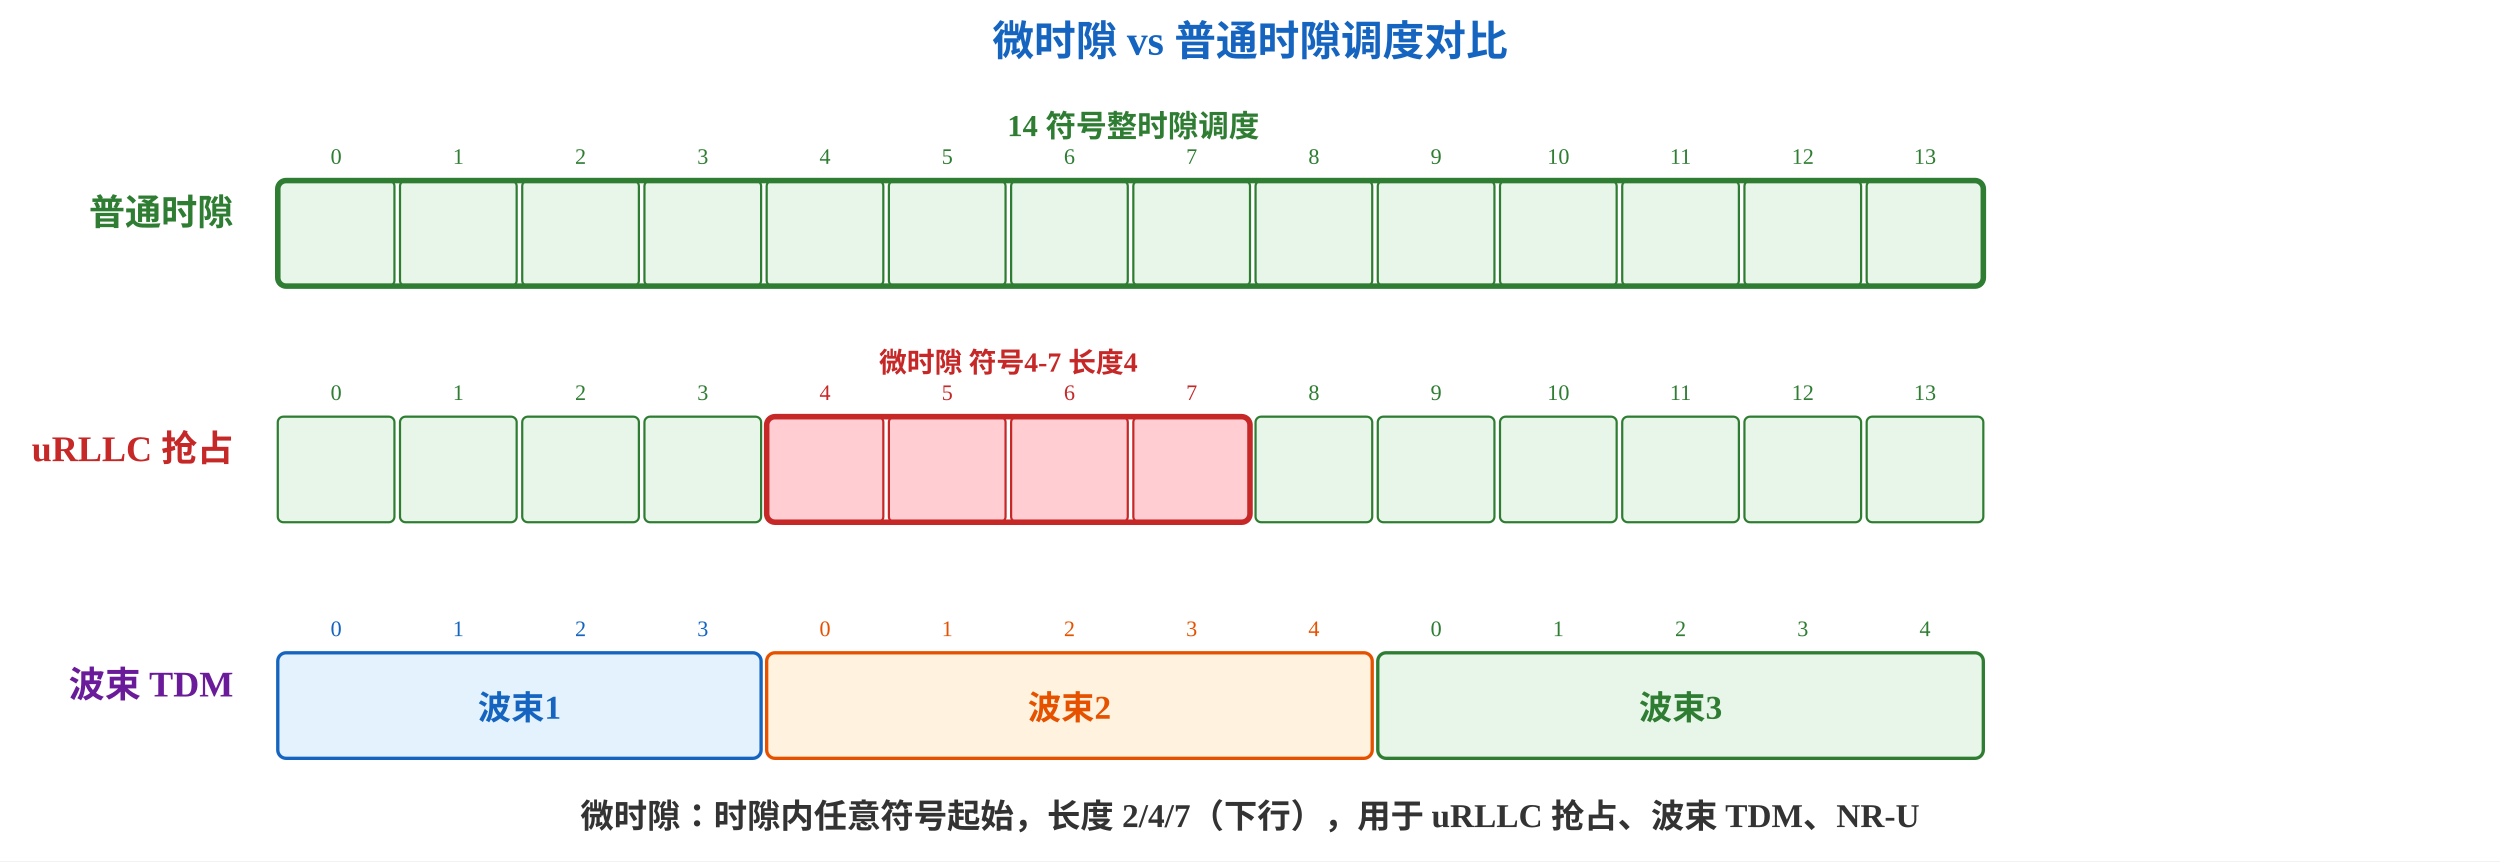
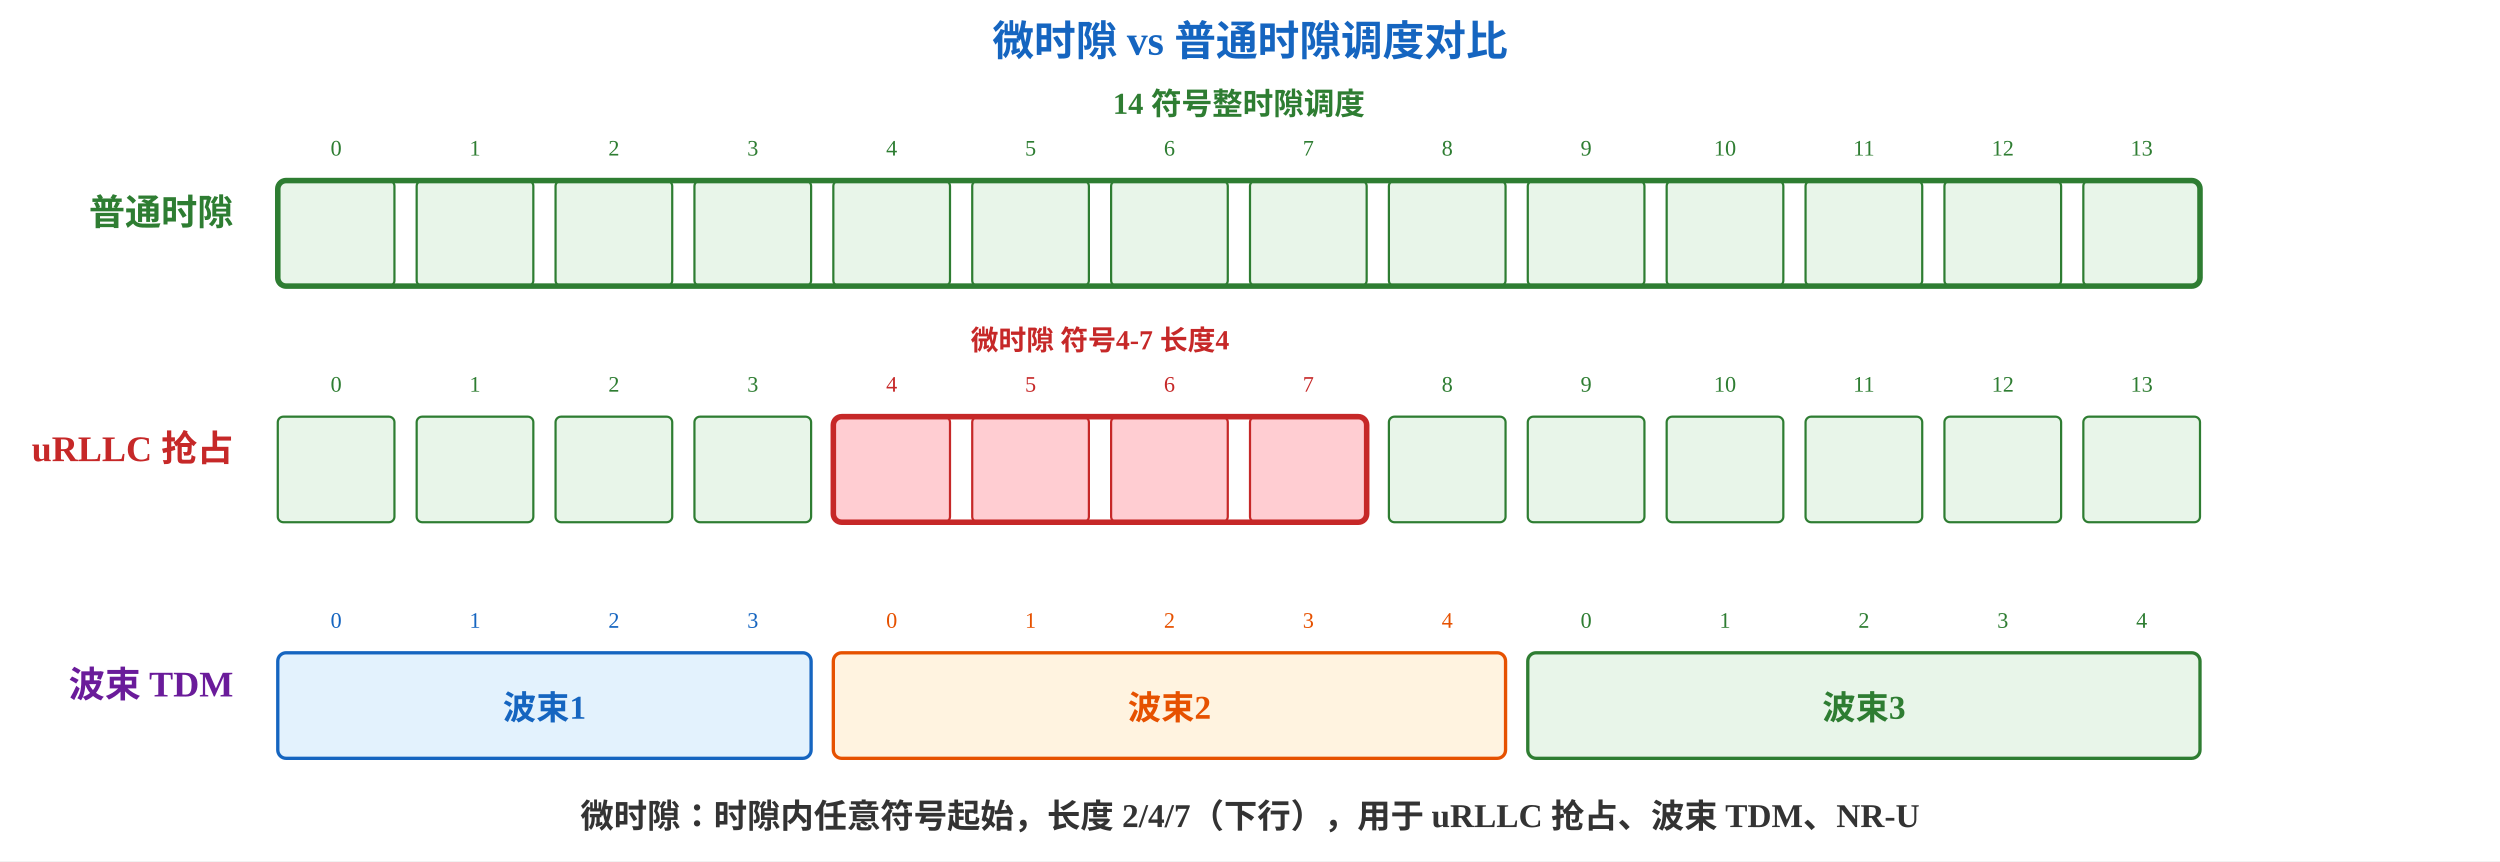
<svg xmlns="http://www.w3.org/2000/svg" width="900" height="310" viewBox="0 0 900 310">
  <rect width="900" height="310" fill="white" />
  <text x="450.0" y="20" text-anchor="middle" font-size="15" fill="#1565c0" font-weight="bold">微时隙 vs 普通时隙调度对比</text>
  <text x="84" y="81.0" text-anchor="end" font-size="13" fill="#2e7d32" font-weight="bold">普通时隙</text>
+   <text x="446" y="41" text-anchor="middle" font-size="11" fill="#2e7d32" font-weight="bold">14 符号整时隙调度</text>
  <rect x="100" y="65" width="42" height="38" rx="2" fill="#e8f5e9" stroke="#2e7d32" stroke-width="0.8" />
-   <text x="121.0" y="59" text-anchor="middle" font-size="8" fill="#2e7d32">0</text>
-   <rect x="144" y="65" width="42" height="38" rx="2" fill="#e8f5e9" stroke="#2e7d32" stroke-width="0.8" />
-   <text x="165.0" y="59" text-anchor="middle" font-size="8" fill="#2e7d32">1</text>
-   <rect x="188" y="65" width="42" height="38" rx="2" fill="#e8f5e9" stroke="#2e7d32" stroke-width="0.8" />
-   <text x="209.0" y="59" text-anchor="middle" font-size="8" fill="#2e7d32">2</text>
-   <rect x="232" y="65" width="42" height="38" rx="2" fill="#e8f5e9" stroke="#2e7d32" stroke-width="0.8" />
-   <text x="253.0" y="59" text-anchor="middle" font-size="8" fill="#2e7d32">3</text>
-   <rect x="276" y="65" width="42" height="38" rx="2" fill="#e8f5e9" stroke="#2e7d32" stroke-width="0.8" />
-   <text x="297.0" y="59" text-anchor="middle" font-size="8" fill="#2e7d32">4</text>
-   <rect x="320" y="65" width="42" height="38" rx="2" fill="#e8f5e9" stroke="#2e7d32" stroke-width="0.8" />
-   <text x="341.0" y="59" text-anchor="middle" font-size="8" fill="#2e7d32">5</text>
-   <rect x="364" y="65" width="42" height="38" rx="2" fill="#e8f5e9" stroke="#2e7d32" stroke-width="0.8" />
-   <text x="385.0" y="59" text-anchor="middle" font-size="8" fill="#2e7d32">6</text>
-   <rect x="408" y="65" width="42" height="38" rx="2" fill="#e8f5e9" stroke="#2e7d32" stroke-width="0.8" />
-   <text x="429.0" y="59" text-anchor="middle" font-size="8" fill="#2e7d32">7</text>
-   <rect x="452" y="65" width="42" height="38" rx="2" fill="#e8f5e9" stroke="#2e7d32" stroke-width="0.8" />
-   <text x="473.0" y="59" text-anchor="middle" font-size="8" fill="#2e7d32">8</text>
-   <rect x="496" y="65" width="42" height="38" rx="2" fill="#e8f5e9" stroke="#2e7d32" stroke-width="0.8" />
-   <text x="517.0" y="59" text-anchor="middle" font-size="8" fill="#2e7d32">9</text>
-   <rect x="540" y="65" width="42" height="38" rx="2" fill="#e8f5e9" stroke="#2e7d32" stroke-width="0.8" />
-   <text x="561.0" y="59" text-anchor="middle" font-size="8" fill="#2e7d32">10</text>
-   <rect x="584" y="65" width="42" height="38" rx="2" fill="#e8f5e9" stroke="#2e7d32" stroke-width="0.8" />
-   <text x="605.0" y="59" text-anchor="middle" font-size="8" fill="#2e7d32">11</text>
-   <rect x="628" y="65" width="42" height="38" rx="2" fill="#e8f5e9" stroke="#2e7d32" stroke-width="0.8" />
-   <text x="649.0" y="59" text-anchor="middle" font-size="8" fill="#2e7d32">12</text>
-   <rect x="672" y="65" width="42" height="38" rx="2" fill="#e8f5e9" stroke="#2e7d32" stroke-width="0.8" />
-   <text x="693.0" y="59" text-anchor="middle" font-size="8" fill="#2e7d32">13</text>
-   <rect x="100" y="65" width="614" height="38" rx="3" fill="none" stroke="#2e7d32" stroke-width="2" />
-   <text x="408" y="49" text-anchor="middle" font-size="11" fill="#2e7d32" font-weight="bold">14 符号整时隙调度</text>
+   <text x="121.0" y="56" text-anchor="middle" font-size="8" fill="#2e7d32">0</text>
+   <rect x="150" y="65" width="42" height="38" rx="2" fill="#e8f5e9" stroke="#2e7d32" stroke-width="0.8" />
+   <text x="171.0" y="56" text-anchor="middle" font-size="8" fill="#2e7d32">1</text>
+   <rect x="200" y="65" width="42" height="38" rx="2" fill="#e8f5e9" stroke="#2e7d32" stroke-width="0.8" />
+   <text x="221.0" y="56" text-anchor="middle" font-size="8" fill="#2e7d32">2</text>
+   <rect x="250" y="65" width="42" height="38" rx="2" fill="#e8f5e9" stroke="#2e7d32" stroke-width="0.8" />
+   <text x="271.0" y="56" text-anchor="middle" font-size="8" fill="#2e7d32">3</text>
+   <rect x="300" y="65" width="42" height="38" rx="2" fill="#e8f5e9" stroke="#2e7d32" stroke-width="0.8" />
+   <text x="321.0" y="56" text-anchor="middle" font-size="8" fill="#2e7d32">4</text>
+   <rect x="350" y="65" width="42" height="38" rx="2" fill="#e8f5e9" stroke="#2e7d32" stroke-width="0.8" />
+   <text x="371.0" y="56" text-anchor="middle" font-size="8" fill="#2e7d32">5</text>
+   <rect x="400" y="65" width="42" height="38" rx="2" fill="#e8f5e9" stroke="#2e7d32" stroke-width="0.8" />
+   <text x="421.0" y="56" text-anchor="middle" font-size="8" fill="#2e7d32">6</text>
+   <rect x="450" y="65" width="42" height="38" rx="2" fill="#e8f5e9" stroke="#2e7d32" stroke-width="0.8" />
+   <text x="471.0" y="56" text-anchor="middle" font-size="8" fill="#2e7d32">7</text>
+   <rect x="500" y="65" width="42" height="38" rx="2" fill="#e8f5e9" stroke="#2e7d32" stroke-width="0.8" />
+   <text x="521.0" y="56" text-anchor="middle" font-size="8" fill="#2e7d32">8</text>
+   <rect x="550" y="65" width="42" height="38" rx="2" fill="#e8f5e9" stroke="#2e7d32" stroke-width="0.8" />
+   <text x="571.0" y="56" text-anchor="middle" font-size="8" fill="#2e7d32">9</text>
+   <rect x="600" y="65" width="42" height="38" rx="2" fill="#e8f5e9" stroke="#2e7d32" stroke-width="0.8" />
+   <text x="621.0" y="56" text-anchor="middle" font-size="8" fill="#2e7d32">10</text>
+   <rect x="650" y="65" width="42" height="38" rx="2" fill="#e8f5e9" stroke="#2e7d32" stroke-width="0.8" />
+   <text x="671.0" y="56" text-anchor="middle" font-size="8" fill="#2e7d32">11</text>
+   <rect x="700" y="65" width="42" height="38" rx="2" fill="#e8f5e9" stroke="#2e7d32" stroke-width="0.8" />
+   <text x="721.0" y="56" text-anchor="middle" font-size="8" fill="#2e7d32">12</text>
+   <rect x="750" y="65" width="42" height="38" rx="2" fill="#e8f5e9" stroke="#2e7d32" stroke-width="0.8" />
+   <text x="771.0" y="56" text-anchor="middle" font-size="8" fill="#2e7d32">13</text>
+   <rect x="100" y="65" width="692" height="38" rx="3" fill="none" stroke="#2e7d32" stroke-width="2" />
  <text x="84" y="166.0" text-anchor="end" font-size="13" fill="#c62828" font-weight="bold">uRLLC 抢占</text>
  <rect x="100" y="150" width="42" height="38" rx="2" fill="#e8f5e9" stroke="#2e7d32" stroke-width="0.8" />
-   <text x="121.0" y="144" text-anchor="middle" font-size="8" fill="#2e7d32">0</text>
-   <rect x="144" y="150" width="42" height="38" rx="2" fill="#e8f5e9" stroke="#2e7d32" stroke-width="0.8" />
-   <text x="165.0" y="144" text-anchor="middle" font-size="8" fill="#2e7d32">1</text>
-   <rect x="188" y="150" width="42" height="38" rx="2" fill="#e8f5e9" stroke="#2e7d32" stroke-width="0.8" />
-   <text x="209.0" y="144" text-anchor="middle" font-size="8" fill="#2e7d32">2</text>
-   <rect x="232" y="150" width="42" height="38" rx="2" fill="#e8f5e9" stroke="#2e7d32" stroke-width="0.8" />
-   <text x="253.0" y="144" text-anchor="middle" font-size="8" fill="#2e7d32">3</text>
-   <rect x="276" y="150" width="42" height="38" rx="2" fill="#ffcdd2" stroke="#c62828" stroke-width="0.8" />
-   <text x="297.0" y="144" text-anchor="middle" font-size="8" fill="#c62828">4</text>
-   <rect x="320" y="150" width="42" height="38" rx="2" fill="#ffcdd2" stroke="#c62828" stroke-width="0.8" />
-   <text x="341.0" y="144" text-anchor="middle" font-size="8" fill="#c62828">5</text>
-   <rect x="364" y="150" width="42" height="38" rx="2" fill="#ffcdd2" stroke="#c62828" stroke-width="0.8" />
-   <text x="385.0" y="144" text-anchor="middle" font-size="8" fill="#c62828">6</text>
-   <rect x="408" y="150" width="42" height="38" rx="2" fill="#ffcdd2" stroke="#c62828" stroke-width="0.8" />
-   <text x="429.0" y="144" text-anchor="middle" font-size="8" fill="#c62828">7</text>
-   <rect x="452" y="150" width="42" height="38" rx="2" fill="#e8f5e9" stroke="#2e7d32" stroke-width="0.8" />
-   <text x="473.0" y="144" text-anchor="middle" font-size="8" fill="#2e7d32">8</text>
-   <rect x="496" y="150" width="42" height="38" rx="2" fill="#e8f5e9" stroke="#2e7d32" stroke-width="0.8" />
-   <text x="517.0" y="144" text-anchor="middle" font-size="8" fill="#2e7d32">9</text>
-   <rect x="540" y="150" width="42" height="38" rx="2" fill="#e8f5e9" stroke="#2e7d32" stroke-width="0.8" />
-   <text x="561.0" y="144" text-anchor="middle" font-size="8" fill="#2e7d32">10</text>
-   <rect x="584" y="150" width="42" height="38" rx="2" fill="#e8f5e9" stroke="#2e7d32" stroke-width="0.8" />
-   <text x="605.0" y="144" text-anchor="middle" font-size="8" fill="#2e7d32">11</text>
-   <rect x="628" y="150" width="42" height="38" rx="2" fill="#e8f5e9" stroke="#2e7d32" stroke-width="0.8" />
-   <text x="649.0" y="144" text-anchor="middle" font-size="8" fill="#2e7d32">12</text>
-   <rect x="672" y="150" width="42" height="38" rx="2" fill="#e8f5e9" stroke="#2e7d32" stroke-width="0.8" />
-   <text x="693.0" y="144" text-anchor="middle" font-size="8" fill="#2e7d32">13</text>
-   <rect x="276" y="150" width="174" height="38" rx="3" fill="none" stroke="#c62828" stroke-width="2" />
-   <text x="363.0" y="134" text-anchor="middle" font-size="10" fill="#c62828" font-weight="bold">微时隙 符号4-7 长度4</text>
+   <text x="121.0" y="141" text-anchor="middle" font-size="8" fill="#2e7d32">0</text>
+   <rect x="150" y="150" width="42" height="38" rx="2" fill="#e8f5e9" stroke="#2e7d32" stroke-width="0.8" />
+   <text x="171.0" y="141" text-anchor="middle" font-size="8" fill="#2e7d32">1</text>
+   <rect x="200" y="150" width="42" height="38" rx="2" fill="#e8f5e9" stroke="#2e7d32" stroke-width="0.8" />
+   <text x="221.0" y="141" text-anchor="middle" font-size="8" fill="#2e7d32">2</text>
+   <rect x="250" y="150" width="42" height="38" rx="2" fill="#e8f5e9" stroke="#2e7d32" stroke-width="0.8" />
+   <text x="271.0" y="141" text-anchor="middle" font-size="8" fill="#2e7d32">3</text>
+   <rect x="300" y="150" width="42" height="38" rx="2" fill="#ffcdd2" stroke="#c62828" stroke-width="0.8" />
+   <text x="321.0" y="141" text-anchor="middle" font-size="8" fill="#c62828">4</text>
+   <rect x="350" y="150" width="42" height="38" rx="2" fill="#ffcdd2" stroke="#c62828" stroke-width="0.8" />
+   <text x="371.0" y="141" text-anchor="middle" font-size="8" fill="#c62828">5</text>
+   <rect x="400" y="150" width="42" height="38" rx="2" fill="#ffcdd2" stroke="#c62828" stroke-width="0.8" />
+   <text x="421.0" y="141" text-anchor="middle" font-size="8" fill="#c62828">6</text>
+   <rect x="450" y="150" width="42" height="38" rx="2" fill="#ffcdd2" stroke="#c62828" stroke-width="0.8" />
+   <text x="471.0" y="141" text-anchor="middle" font-size="8" fill="#c62828">7</text>
+   <rect x="500" y="150" width="42" height="38" rx="2" fill="#e8f5e9" stroke="#2e7d32" stroke-width="0.8" />
+   <text x="521.0" y="141" text-anchor="middle" font-size="8" fill="#2e7d32">8</text>
+   <rect x="550" y="150" width="42" height="38" rx="2" fill="#e8f5e9" stroke="#2e7d32" stroke-width="0.8" />
+   <text x="571.0" y="141" text-anchor="middle" font-size="8" fill="#2e7d32">9</text>
+   <rect x="600" y="150" width="42" height="38" rx="2" fill="#e8f5e9" stroke="#2e7d32" stroke-width="0.8" />
+   <text x="621.0" y="141" text-anchor="middle" font-size="8" fill="#2e7d32">10</text>
+   <rect x="650" y="150" width="42" height="38" rx="2" fill="#e8f5e9" stroke="#2e7d32" stroke-width="0.8" />
+   <text x="671.0" y="141" text-anchor="middle" font-size="8" fill="#2e7d32">11</text>
+   <rect x="700" y="150" width="42" height="38" rx="2" fill="#e8f5e9" stroke="#2e7d32" stroke-width="0.8" />
+   <text x="721.0" y="141" text-anchor="middle" font-size="8" fill="#2e7d32">12</text>
+   <rect x="750" y="150" width="42" height="38" rx="2" fill="#e8f5e9" stroke="#2e7d32" stroke-width="0.8" />
+   <text x="771.0" y="141" text-anchor="middle" font-size="8" fill="#2e7d32">13</text>
+   <rect x="300" y="150" width="192" height="38" rx="3" fill="none" stroke="#c62828" stroke-width="2" />
+   <text x="396" y="126" text-anchor="middle" font-size="10" fill="#c62828" font-weight="bold">微时隙 符号4-7 长度4</text>
  <text x="84" y="251.0" text-anchor="end" font-size="13" fill="#6a1b9a" font-weight="bold">波束 TDM</text>
-   <rect x="100" y="235" width="174" height="38" rx="3" fill="#e3f2fd" stroke="#1565c0" stroke-width="1.2" />
-   <text x="187.0" y="259.0" text-anchor="middle" font-size="12" fill="#1565c0" font-weight="bold">波束1</text>
-   <text x="121.0" y="229" text-anchor="middle" font-size="8" fill="#1565c0">0</text>
-   <text x="165.0" y="229" text-anchor="middle" font-size="8" fill="#1565c0">1</text>
-   <text x="209.0" y="229" text-anchor="middle" font-size="8" fill="#1565c0">2</text>
-   <text x="253.0" y="229" text-anchor="middle" font-size="8" fill="#1565c0">3</text>
-   <rect x="276" y="235" width="218" height="38" rx="3" fill="#fff3e0" stroke="#e65100" stroke-width="1.2" />
-   <text x="385.0" y="259.0" text-anchor="middle" font-size="12" fill="#e65100" font-weight="bold">波束2</text>
-   <text x="297.0" y="229" text-anchor="middle" font-size="8" fill="#e65100">0</text>
-   <text x="341.0" y="229" text-anchor="middle" font-size="8" fill="#e65100">1</text>
-   <text x="385.0" y="229" text-anchor="middle" font-size="8" fill="#e65100">2</text>
-   <text x="429.0" y="229" text-anchor="middle" font-size="8" fill="#e65100">3</text>
-   <text x="473.0" y="229" text-anchor="middle" font-size="8" fill="#e65100">4</text>
-   <rect x="496" y="235" width="218" height="38" rx="3" fill="#e8f5e9" stroke="#2e7d32" stroke-width="1.2" />
-   <text x="605.0" y="259.0" text-anchor="middle" font-size="12" fill="#2e7d32" font-weight="bold">波束3</text>
-   <text x="517.0" y="229" text-anchor="middle" font-size="8" fill="#2e7d32">0</text>
-   <text x="561.0" y="229" text-anchor="middle" font-size="8" fill="#2e7d32">1</text>
-   <text x="605.0" y="229" text-anchor="middle" font-size="8" fill="#2e7d32">2</text>
-   <text x="649.0" y="229" text-anchor="middle" font-size="8" fill="#2e7d32">3</text>
-   <text x="693.0" y="229" text-anchor="middle" font-size="8" fill="#2e7d32">4</text>
+   <rect x="100" y="235" width="192" height="38" rx="3" fill="#e3f2fd" stroke="#1565c0" stroke-width="1.2" />
+   <text x="196.0" y="259.0" text-anchor="middle" font-size="12" fill="#1565c0" font-weight="bold">波束1</text>
+   <text x="121.0" y="226" text-anchor="middle" font-size="8" fill="#1565c0">0</text>
+   <text x="171.0" y="226" text-anchor="middle" font-size="8" fill="#1565c0">1</text>
+   <text x="221.0" y="226" text-anchor="middle" font-size="8" fill="#1565c0">2</text>
+   <text x="271.0" y="226" text-anchor="middle" font-size="8" fill="#1565c0">3</text>
+   <rect x="300" y="235" width="242" height="38" rx="3" fill="#fff3e0" stroke="#e65100" stroke-width="1.2" />
+   <text x="421.0" y="259.0" text-anchor="middle" font-size="12" fill="#e65100" font-weight="bold">波束2</text>
+   <text x="321.0" y="226" text-anchor="middle" font-size="8" fill="#e65100">0</text>
+   <text x="371.0" y="226" text-anchor="middle" font-size="8" fill="#e65100">1</text>
+   <text x="421.0" y="226" text-anchor="middle" font-size="8" fill="#e65100">2</text>
+   <text x="471.0" y="226" text-anchor="middle" font-size="8" fill="#e65100">3</text>
+   <text x="521.0" y="226" text-anchor="middle" font-size="8" fill="#e65100">4</text>
+   <rect x="550" y="235" width="242" height="38" rx="3" fill="#e8f5e9" stroke="#2e7d32" stroke-width="1.2" />
+   <text x="671.0" y="259.0" text-anchor="middle" font-size="12" fill="#2e7d32" font-weight="bold">波束3</text>
+   <text x="571.0" y="226" text-anchor="middle" font-size="8" fill="#2e7d32">0</text>
+   <text x="621.0" y="226" text-anchor="middle" font-size="8" fill="#2e7d32">1</text>
+   <text x="671.0" y="226" text-anchor="middle" font-size="8" fill="#2e7d32">2</text>
+   <text x="721.0" y="226" text-anchor="middle" font-size="8" fill="#2e7d32">3</text>
+   <text x="771.0" y="226" text-anchor="middle" font-size="8" fill="#2e7d32">4</text>
  <text x="450.0" y="298" text-anchor="middle" font-size="12" fill="#333" font-weight="bold">微时隙：时隙内任意符号起始，长度 2/4/7（下行），用于 uRLLC 抢占、波束 TDM、NR-U</text>
</svg>
